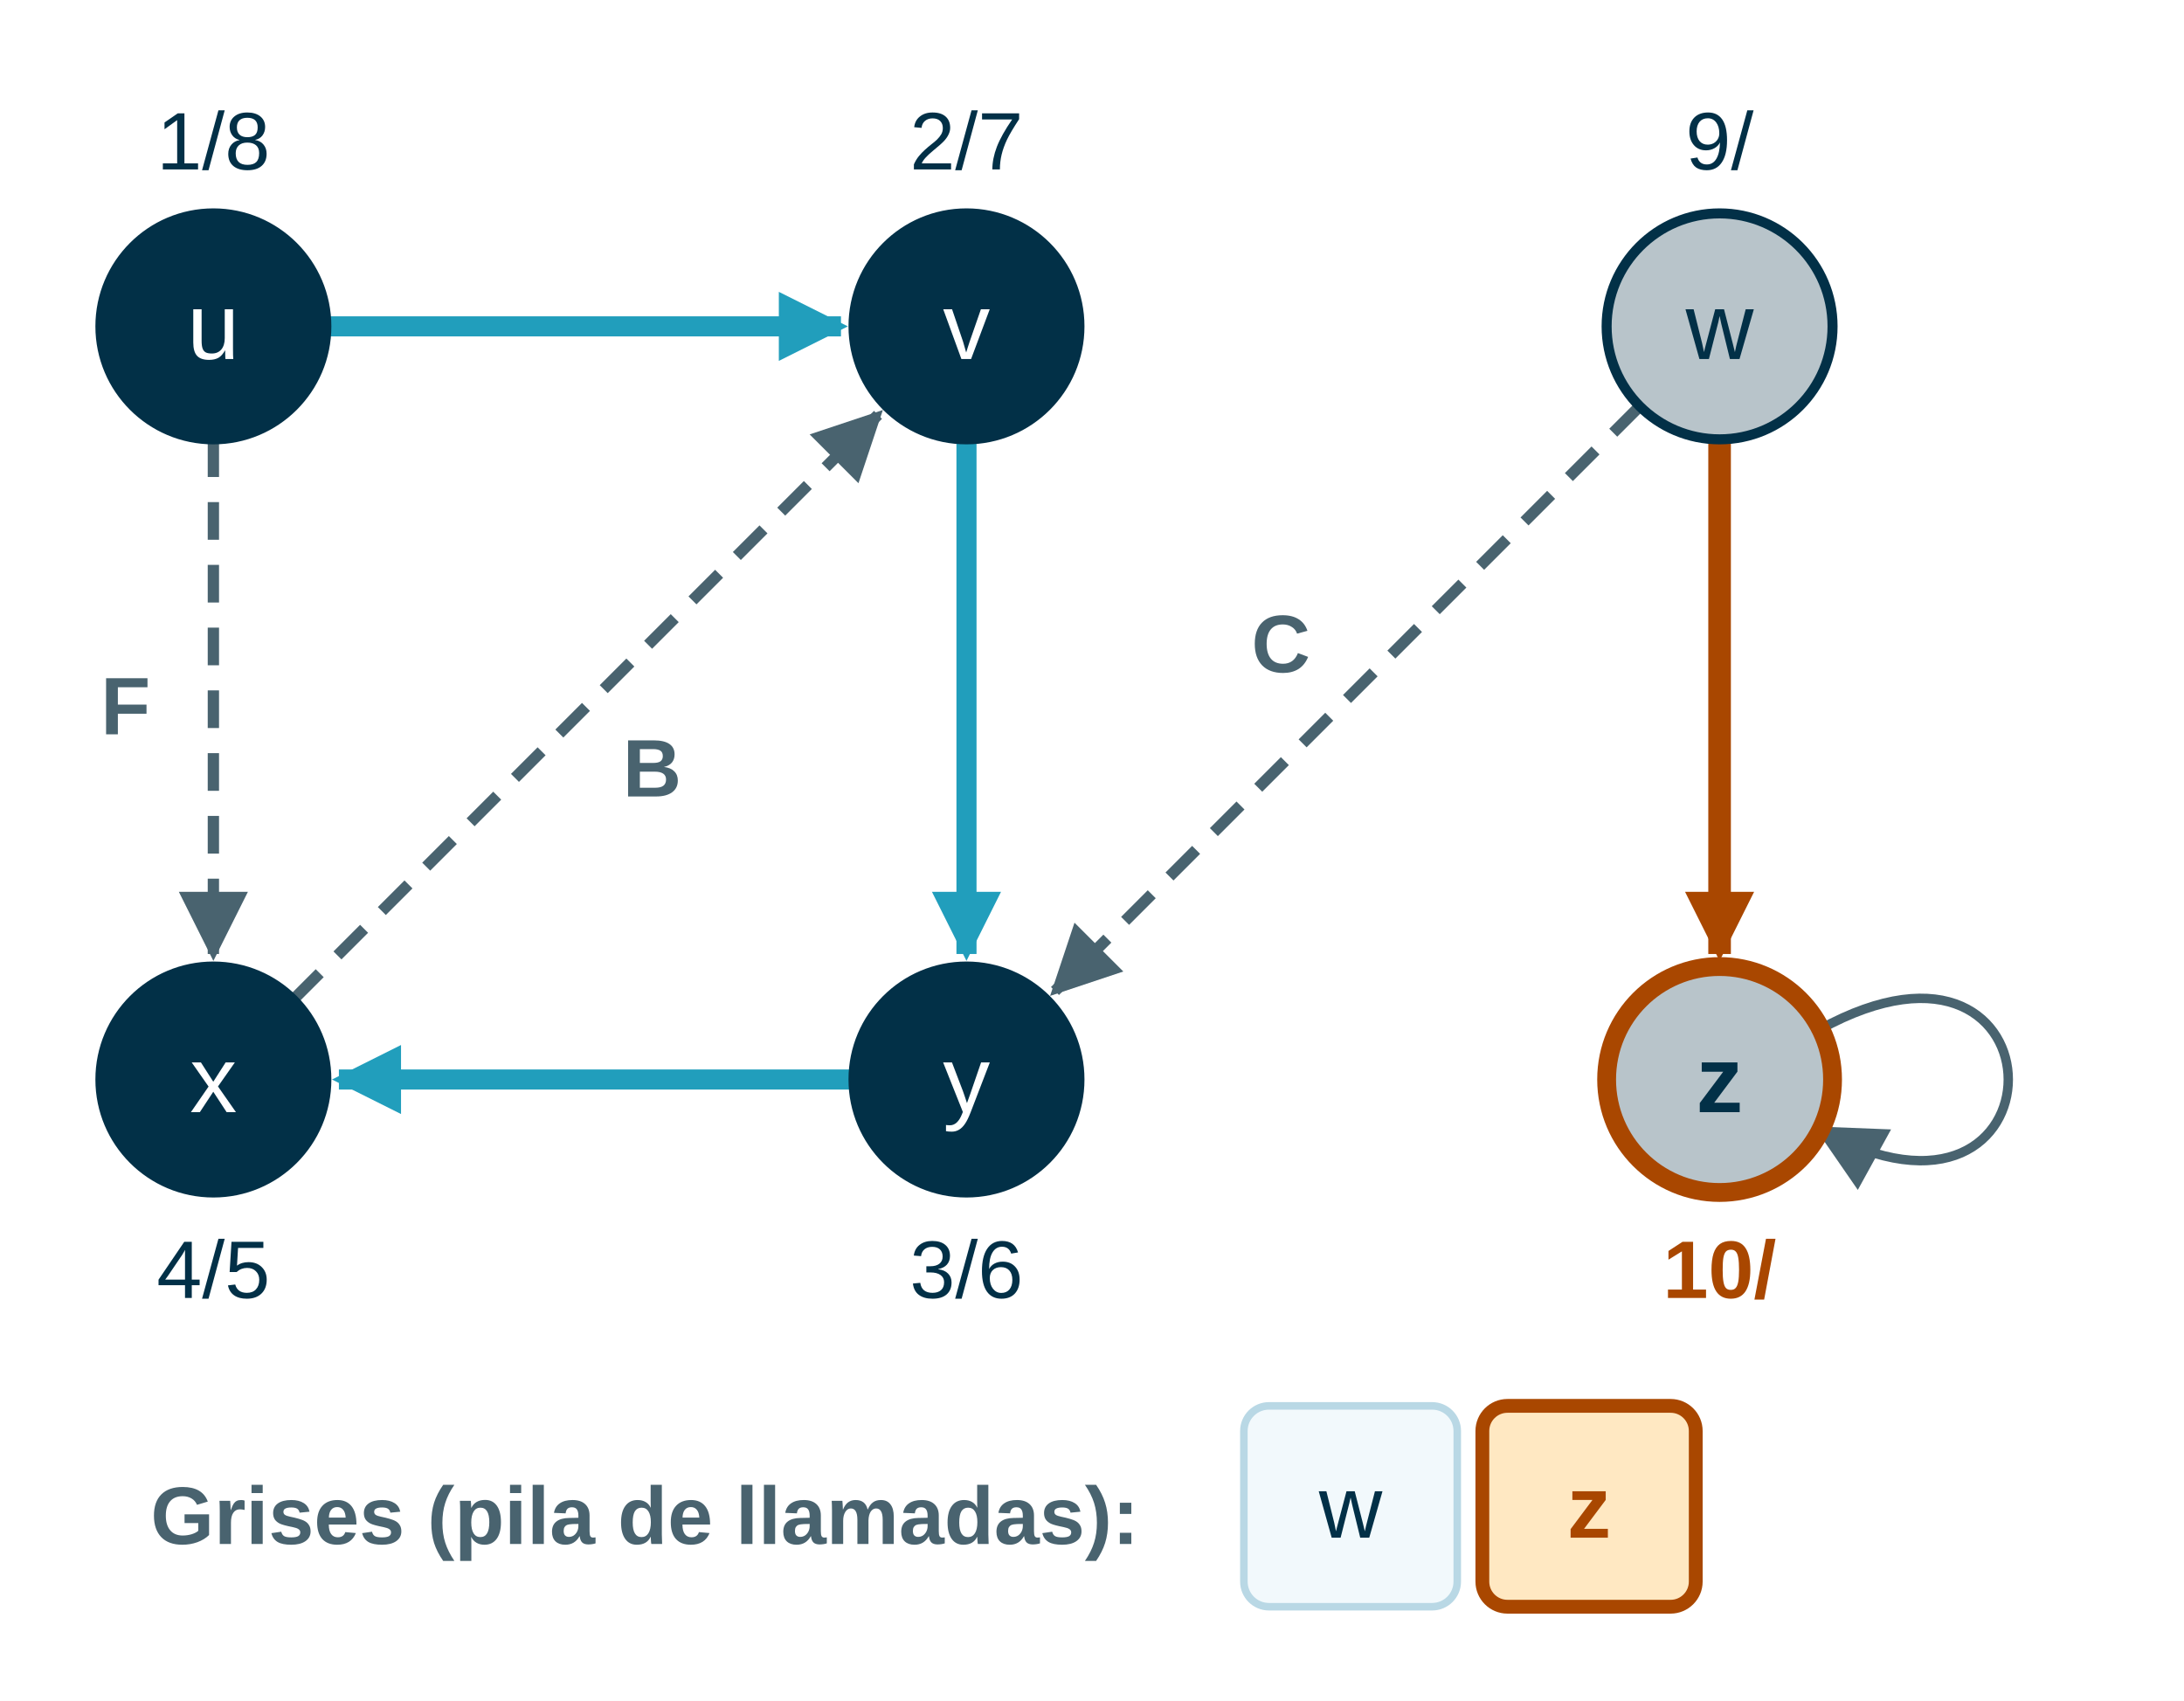
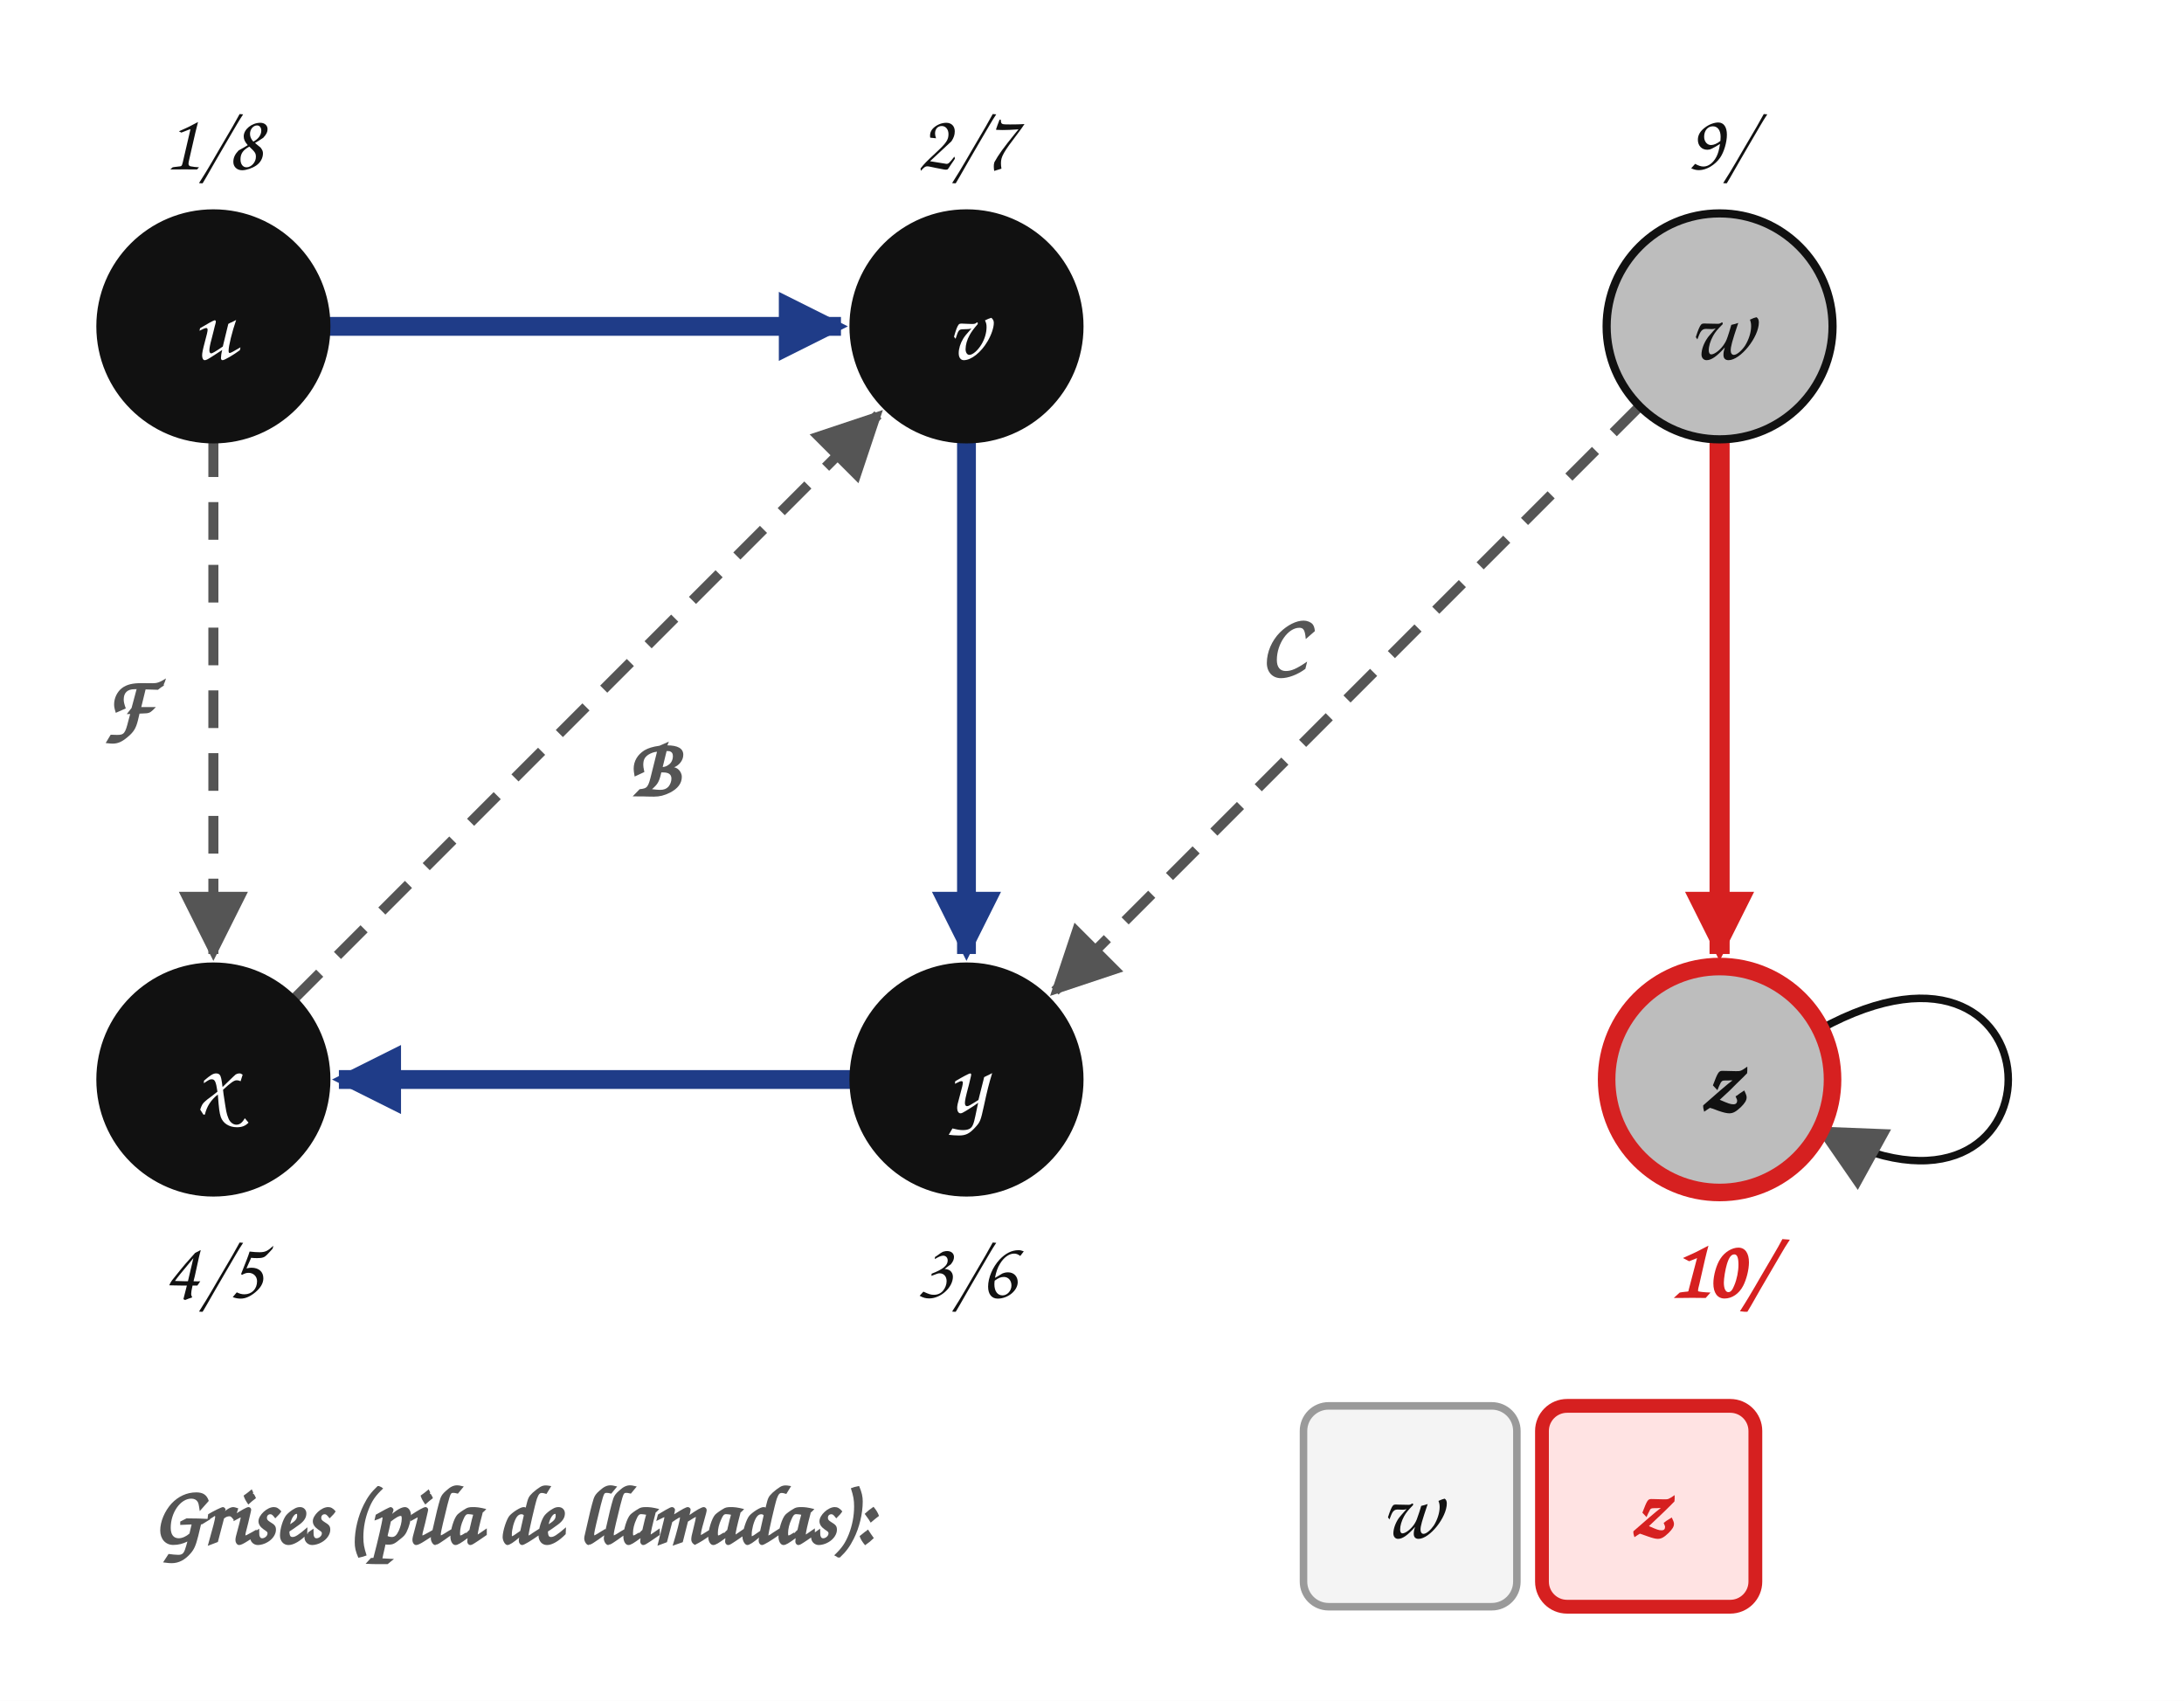
- <svg xmlns="http://www.w3.org/2000/svg" width="348" height="271" viewBox="-34.0 -52.0 348.0 271.0" font-family="Plus Jakarta Sans, Arial, sans-serif">
+ <svg xmlns="http://www.w3.org/2000/svg" width="348" height="271" viewBox="-34.0 -52.0 348.0 271.0" font-family="'Comic Sans MS', 'Comic Neue', 'Comic Relief', 'Chalkboard SE', cursive">
  <defs>
    <marker id="arr-plain" viewBox="0 0 10 10" refX="9" refY="5" markerWidth="11" markerHeight="11" markerUnits="userSpaceOnUse" orient="auto-start-reverse">
-       <path d="M0,0 L10,5 L0,10 z" fill="#49636f" />
+       <path d="M0,0 L10,5 L0,10 z" fill="#555555" />
    </marker>
    <marker id="arr-tree" viewBox="0 0 10 10" refX="9" refY="5" markerWidth="11" markerHeight="11" markerUnits="userSpaceOnUse" orient="auto-start-reverse">
-       <path d="M0,0 L10,5 L0,10 z" fill="#219ebc" />
+       <path d="M0,0 L10,5 L0,10 z" fill="#1f3c88" />
    </marker>
    <marker id="arr-new" viewBox="0 0 10 10" refX="9" refY="5" markerWidth="11" markerHeight="11" markerUnits="userSpaceOnUse" orient="auto-start-reverse">
-       <path d="M0,0 L10,5 L0,10 z" fill="#a94700" />
+       <path d="M0,0 L10,5 L0,10 z" fill="#d62020" />
    </marker>
    <marker id="arr-dim" viewBox="0 0 10 10" refX="9" refY="5" markerWidth="11" markerHeight="11" markerUnits="userSpaceOnUse" orient="auto-start-reverse">
-       <path d="M0,0 L10,5 L0,10 z" fill="#c9d3d8" />
+       <path d="M0,0 L10,5 L0,10 z" fill="#cfcfcf" />
    </marker>
    <marker id="arr-cand" viewBox="0 0 10 10" refX="9" refY="5" markerWidth="11" markerHeight="11" markerUnits="userSpaceOnUse" orient="auto-start-reverse">
-       <path d="M0,0 L10,5 L0,10 z" fill="#fb8500" />
+       <path d="M0,0 L10,5 L0,10 z" fill="#e08a00" />
    </marker>
    <marker id="arr-reject" viewBox="0 0 10 10" refX="9" refY="5" markerWidth="11" markerHeight="11" markerUnits="userSpaceOnUse" orient="auto-start-reverse">
-       <path d="M0,0 L10,5 L0,10 z" fill="#c0392b" />
+       <path d="M0,0 L10,5 L0,10 z" fill="#d62020" />
    </marker>
    <marker id="arr-back" viewBox="0 0 10 10" refX="9" refY="5" markerWidth="11" markerHeight="11" markerUnits="userSpaceOnUse" orient="auto-start-reverse">
-       <path d="M0,0 L10,5 L0,10 z" fill="#49636f" />
+       <path d="M0,0 L10,5 L0,10 z" fill="#555555" />
    </marker>
    <marker id="arr-ghost" viewBox="0 0 10 10" refX="9" refY="5" markerWidth="11" markerHeight="11" markerUnits="userSpaceOnUse" orient="auto-start-reverse">
-       <path d="M0,0 L10,5 L0,10 z" fill="#c9d3d8" />
+       <path d="M0,0 L10,5 L0,10 z" fill="#cfcfcf" />
    </marker>
  </defs>
  <rect x="-34.0" y="-52.0" width="348.0" height="271.0" fill="#ffffff" />
-   <line x1="18.0" y1="0.0" x2="100.0" y2="0.0" stroke="#219ebc" stroke-width="3.2" marker-end="url(#arr-tree)" />
-   <line x1="0.0" y1="18.0" x2="0.0" y2="100.0" stroke="#49636f" stroke-width="1.8" stroke-dasharray="6,4" marker-end="url(#arr-back)" />
-   <line x1="12.7" y1="107.3" x2="105.9" y2="14.1" stroke="#49636f" stroke-width="1.8" stroke-dasharray="6,4" marker-end="url(#arr-back)" />
-   <line x1="120.0" y1="18.0" x2="120.0" y2="100.0" stroke="#219ebc" stroke-width="3.2" marker-end="url(#arr-tree)" />
-   <line x1="102.0" y1="120.0" x2="20.0" y2="120.0" stroke="#219ebc" stroke-width="3.2" marker-end="url(#arr-tree)" />
-   <line x1="227.3" y1="12.7" x2="134.1" y2="105.9" stroke="#49636f" stroke-width="1.8" stroke-dasharray="6,4" marker-end="url(#arr-back)" />
-   <line x1="240.0" y1="18.0" x2="240.0" y2="100.0" stroke="#a94700" stroke-width="3.6" marker-end="url(#arr-new)" />
-   <path d="M256.0,112.0 C296.0,90.0 296.0,150.0 256.0,128.0" fill="none" stroke="#49636f" stroke-width="1.5" marker-end="url(#arr-plain)" />
-   <circle cx="0.0" cy="0.0" r="18" fill="#023047" stroke="#023047" stroke-width="1.6" />
+   <line x1="18.0" y1="0.0" x2="100.0" y2="0.0" stroke="#1f3c88" stroke-width="3.0" marker-end="url(#arr-tree)" />
+   <line x1="0.0" y1="18.0" x2="0.0" y2="100.0" stroke="#555555" stroke-width="1.6" stroke-dasharray="6,4" marker-end="url(#arr-back)" />
+   <line x1="12.7" y1="107.3" x2="105.9" y2="14.1" stroke="#555555" stroke-width="1.6" stroke-dasharray="6,4" marker-end="url(#arr-back)" />
+   <line x1="120.0" y1="18.0" x2="120.0" y2="100.0" stroke="#1f3c88" stroke-width="3.0" marker-end="url(#arr-tree)" />
+   <line x1="102.0" y1="120.0" x2="20.0" y2="120.0" stroke="#1f3c88" stroke-width="3.0" marker-end="url(#arr-tree)" />
+   <line x1="227.3" y1="12.7" x2="134.1" y2="105.9" stroke="#555555" stroke-width="1.6" stroke-dasharray="6,4" marker-end="url(#arr-back)" />
+   <line x1="240.0" y1="18.0" x2="240.0" y2="100.0" stroke="#d62020" stroke-width="3.2" marker-end="url(#arr-new)" />
+   <path d="M256.0,112.0 C296.0,90.0 296.0,150.0 256.0,128.0" fill="none" stroke="#111111" stroke-width="1.2" marker-end="url(#arr-plain)" />
+   <circle cx="0.0" cy="0.0" r="18" fill="#111111" stroke="#111111" stroke-width="1.3" />
  <text x="0.0" y="5.2" font-size="15" fill="#ffffff" text-anchor="middle">u</text>
-   <text x="0.0" y="-25.0" font-size="13" fill="#023047" text-anchor="middle">1/8</text>
-   <circle cx="120.0" cy="0.0" r="18" fill="#023047" stroke="#023047" stroke-width="1.6" />
+   <text x="0.0" y="-25.0" font-size="13" fill="#111111" text-anchor="middle">1/8</text>
+   <circle cx="120.0" cy="0.0" r="18" fill="#111111" stroke="#111111" stroke-width="1.3" />
  <text x="120.0" y="5.2" font-size="15" fill="#ffffff" text-anchor="middle">v</text>
-   <text x="120.0" y="-25.0" font-size="13" fill="#023047" text-anchor="middle">2/7</text>
-   <circle cx="240.0" cy="0.0" r="18" fill="#b8c4ca" stroke="#023047" stroke-width="1.6" />
-   <text x="240.0" y="5.2" font-size="15" fill="#023047" text-anchor="middle">w</text>
-   <text x="240.0" y="-25.0" font-size="13" fill="#023047" text-anchor="middle">9/</text>
-   <circle cx="0.0" cy="120.0" r="18" fill="#023047" stroke="#023047" stroke-width="1.6" />
+   <text x="120.0" y="-25.0" font-size="13" fill="#111111" text-anchor="middle">2/7</text>
+   <circle cx="240.0" cy="0.0" r="18" fill="#bdbdbd" stroke="#111111" stroke-width="1.3" />
+   <text x="240.0" y="5.2" font-size="15" fill="#111111" text-anchor="middle">w</text>
+   <text x="240.0" y="-25.0" font-size="13" fill="#111111" text-anchor="middle">9/</text>
+   <circle cx="0.0" cy="120.0" r="18" fill="#111111" stroke="#111111" stroke-width="1.3" />
  <text x="0.0" y="125.2" font-size="15" fill="#ffffff" text-anchor="middle">x</text>
-   <text x="0.0" y="154.8" font-size="13" fill="#023047" text-anchor="middle">4/5</text>
-   <circle cx="120.0" cy="120.0" r="18" fill="#023047" stroke="#023047" stroke-width="1.6" />
+   <text x="0.0" y="154.8" font-size="13" fill="#111111" text-anchor="middle">4/5</text>
+   <circle cx="120.0" cy="120.0" r="18" fill="#111111" stroke="#111111" stroke-width="1.3" />
  <text x="120.0" y="125.2" font-size="15" fill="#ffffff" text-anchor="middle">y</text>
-   <text x="120.0" y="154.8" font-size="13" fill="#023047" text-anchor="middle">3/6</text>
-   <circle cx="240.0" cy="120.0" r="18" fill="#b8c4ca" stroke="#a94700" stroke-width="3.0" />
-   <text x="240.0" y="125.2" font-size="15" fill="#023047" text-anchor="middle" font-weight="bold">z</text>
-   <text x="240.0" y="154.8" font-size="13" fill="#a94700" text-anchor="middle" font-weight="bold">10/</text>
-   <rect x="62.5" y="64.2" width="14.8" height="14.3" fill="#ffffff" fill-opacity="0.92" />
-   <text x="69.9" y="74.9" font-size="13" fill="#49636f" text-anchor="middle" font-weight="bold">B</text>
-   <rect x="-21.4" y="54.3" width="14.8" height="14.3" fill="#ffffff" fill-opacity="0.92" />
-   <text x="-14.0" y="65.0" font-size="13" fill="#49636f" text-anchor="middle" font-weight="bold">F</text>
-   <rect x="162.7" y="44.4" width="14.8" height="14.3" fill="#ffffff" fill-opacity="0.92" />
-   <text x="170.1" y="55.1" font-size="13" fill="#49636f" text-anchor="middle" font-weight="bold">C</text>
-   <text x="-10.0" y="194.0" font-size="13" fill="#49636f" text-anchor="start" font-weight="bold">Grises (pila de llamadas):</text>
-   <rect x="164.2" y="172.0" width="34.0" height="32.0" rx="4" fill="#f2f9fc" stroke="#b9d8e5" stroke-width="1.2" />
-   <text x="181.2" y="193.0" font-size="14" fill="#023047" text-anchor="middle">w</text>
-   <rect x="202.2" y="172.0" width="34.0" height="32.0" rx="4" fill="#ffe8c2" stroke="#a94700" stroke-width="2.2" />
-   <text x="219.2" y="193.0" font-size="14" fill="#a94700" text-anchor="middle" font-weight="bold">z</text>
+   <text x="120.0" y="154.8" font-size="13" fill="#111111" text-anchor="middle">3/6</text>
+   <circle cx="240.0" cy="120.0" r="18" fill="#bdbdbd" stroke="#d62020" stroke-width="2.8" />
+   <text x="240.0" y="125.2" font-size="15" fill="#111111" text-anchor="middle" font-weight="bold">z</text>
+   <text x="240.0" y="154.8" font-size="13" fill="#d62020" text-anchor="middle" font-weight="bold">10/</text>
+   <rect x="62.3" y="64.2" width="15.1" height="14.3" fill="#ffffff" fill-opacity="0.92" />
+   <text x="69.9" y="74.9" font-size="13" fill="#555555" text-anchor="middle" font-weight="bold">B</text>
+   <rect x="-21.6" y="54.3" width="15.1" height="14.3" fill="#ffffff" fill-opacity="0.92" />
+   <text x="-14.0" y="65.0" font-size="13" fill="#555555" text-anchor="middle" font-weight="bold">F</text>
+   <rect x="162.6" y="44.4" width="15.1" height="14.3" fill="#ffffff" fill-opacity="0.92" />
+   <text x="170.1" y="55.1" font-size="13" fill="#555555" text-anchor="middle" font-weight="bold">C</text>
+   <text x="-10.0" y="194.0" font-size="13" fill="#555555" text-anchor="start" font-weight="bold">Grises (pila de llamadas):</text>
+   <rect x="173.7" y="172.0" width="34.0" height="32.0" rx="4" fill="#f4f4f4" stroke="#9a9a9a" stroke-width="1.2" />
+   <text x="190.7" y="193.0" font-size="14" fill="#111111" text-anchor="middle">w</text>
+   <rect x="211.7" y="172.0" width="34.0" height="32.0" rx="4" fill="#ffe3e3" stroke="#d62020" stroke-width="2.2" />
+   <text x="228.7" y="193.0" font-size="14" fill="#d62020" text-anchor="middle" font-weight="bold">z</text>
</svg>
